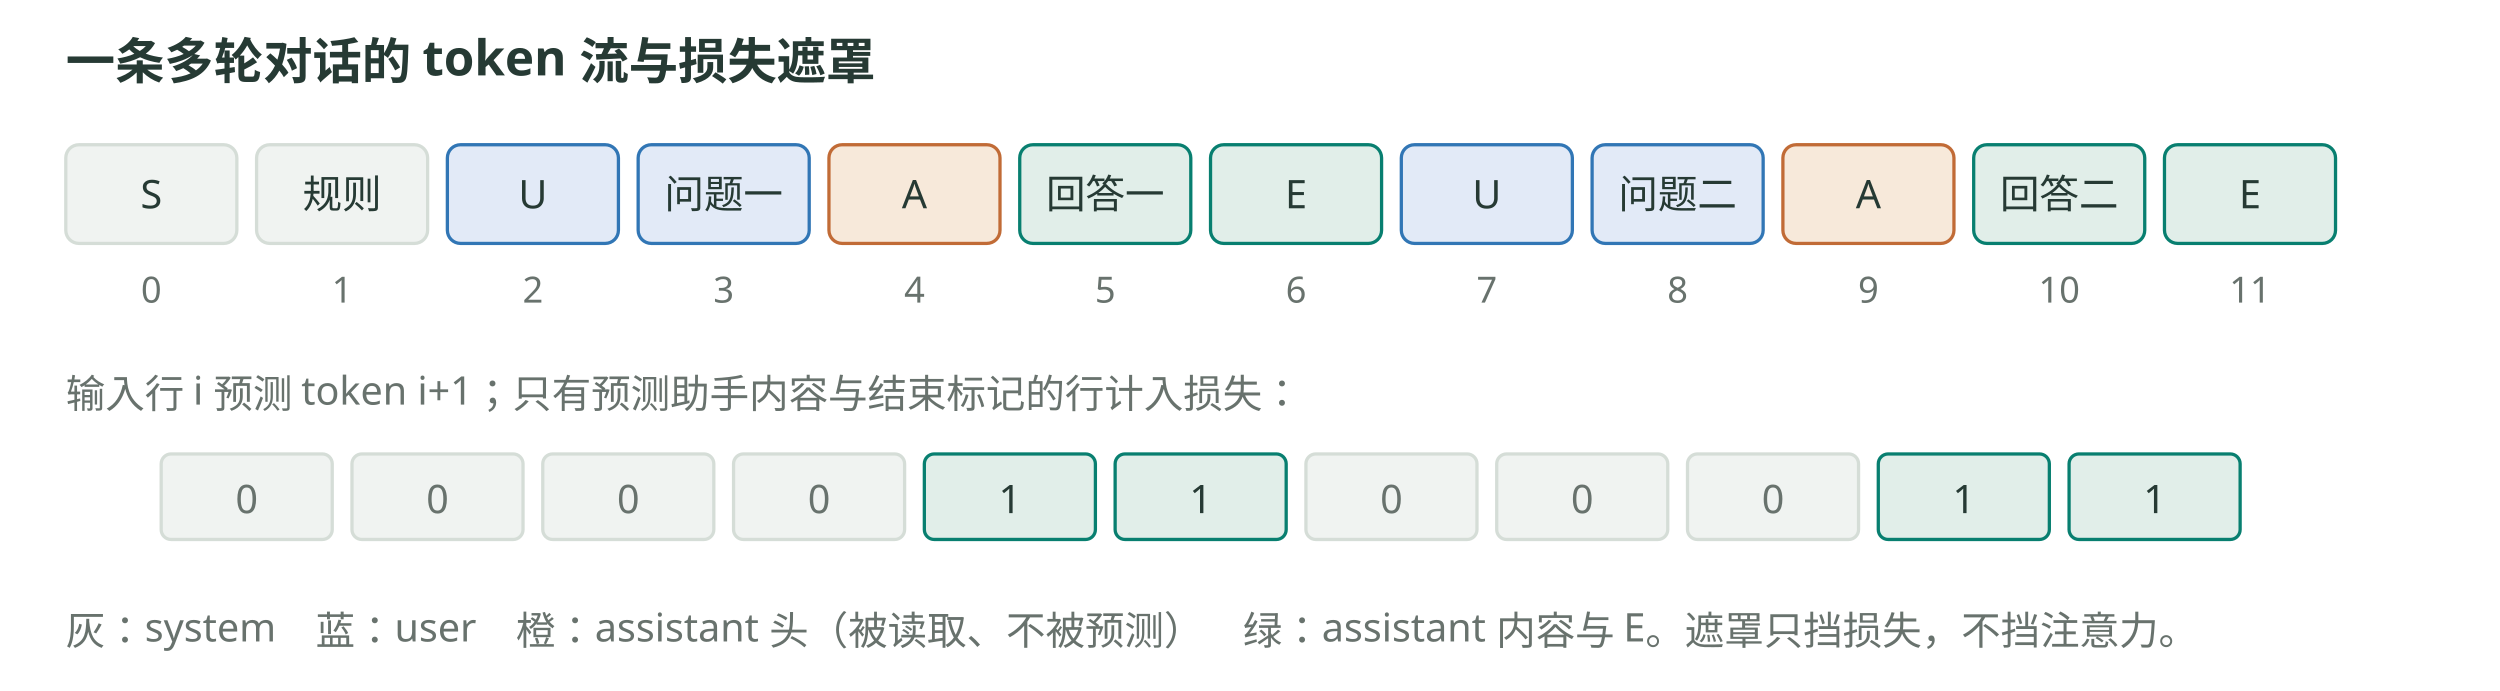
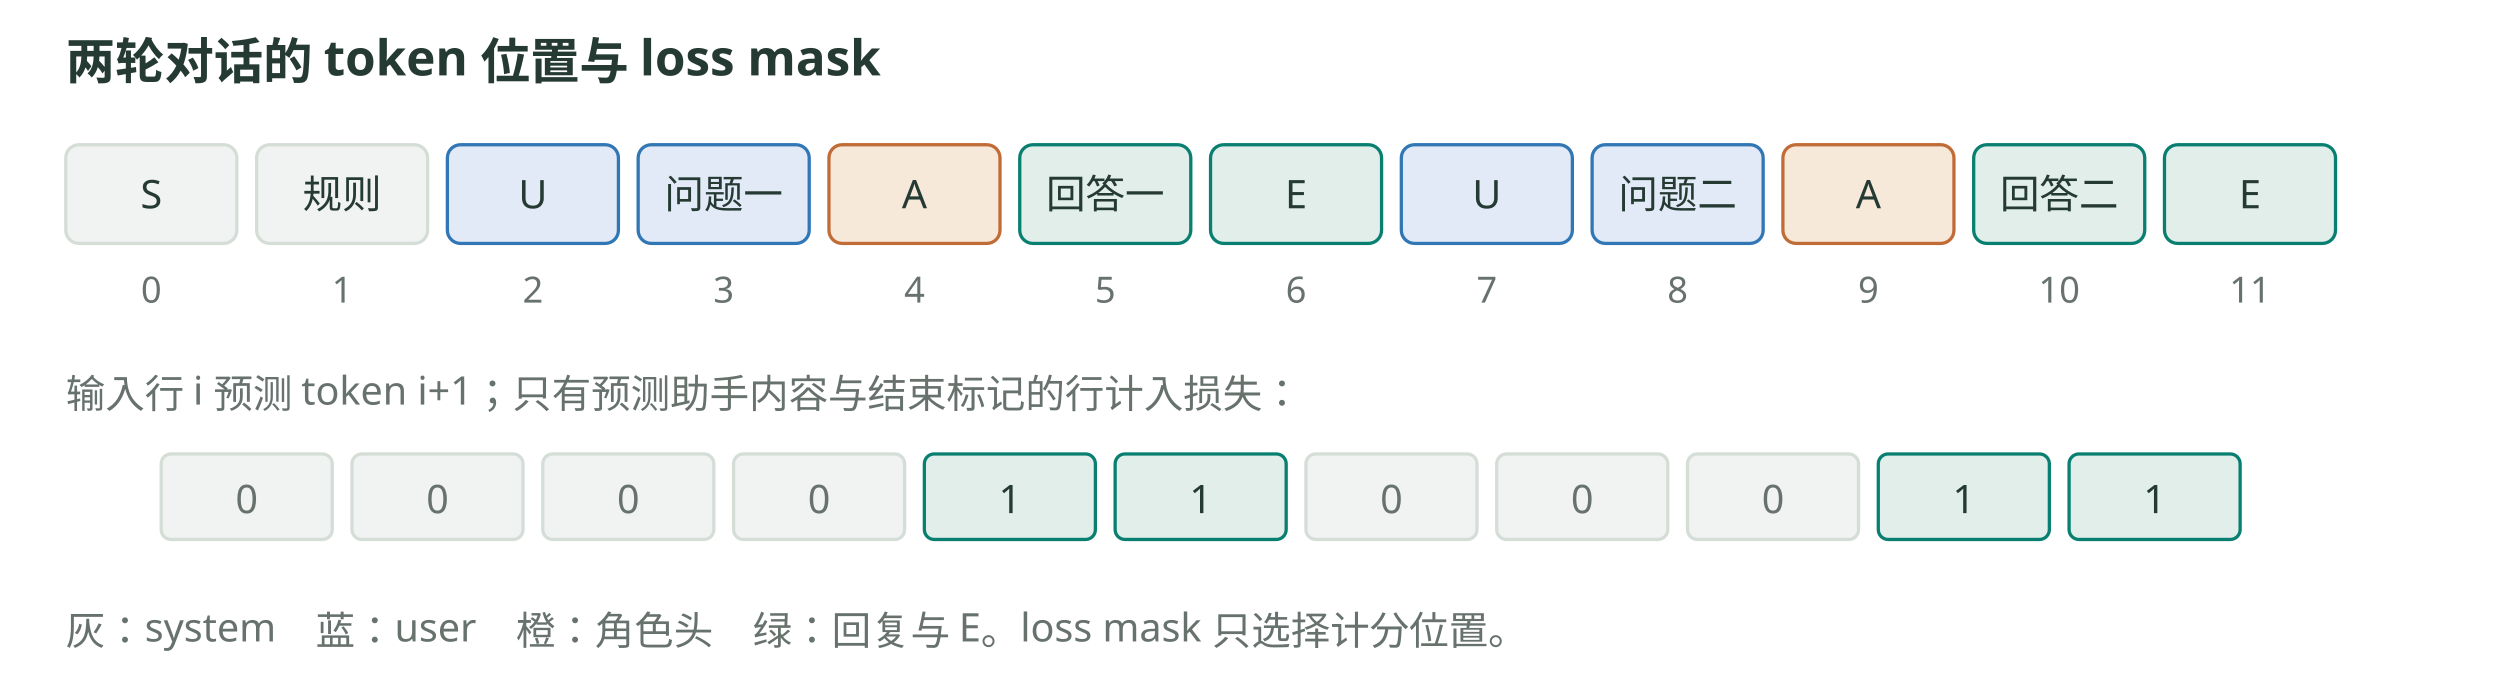
<svg xmlns="http://www.w3.org/2000/svg" viewBox="0 0 760 210">
  <defs>
    <marker id="arrow" viewBox="0 0 10 10" refX="8" refY="5" markerWidth="7" markerHeight="7" orient="auto">
      <path d="M0 0L10 5L0 10Z" fill="#68726d" />
    </marker>
  </defs>
  <g font-family="sans-serif">
-     <text x="20" y="24" font-size="15" fill="#263a34" text-anchor="start" font-weight="600">一条多轮对话的 token 流与损失遮罩</text>
+     <text x="20" y="24" font-size="15" fill="#263a34" text-anchor="start" font-weight="600">两轮对话的 token 位置与 loss mask</text>
    <rect x="20" y="44" width="52" height="30" rx="4" fill="#f0f3f1" stroke="#d5ddd7" />
    <text x="46.0" y="63.32" font-size="12" fill="#263a34" text-anchor="middle">S</text>
    <text x="46.0" y="92" font-size="11" fill="#68726d" text-anchor="middle">0</text>
    <rect x="78" y="44" width="52" height="30" rx="4" fill="#f0f3f1" stroke="#d5ddd7" />
    <text x="104.0" y="63.32" font-size="12" fill="#263a34" text-anchor="middle">规则</text>
    <text x="104.0" y="92" font-size="11" fill="#68726d" text-anchor="middle">1</text>
    <rect x="136" y="44" width="52" height="30" rx="4" fill="#e2eaf7" stroke="#3176b5" />
    <text x="162.0" y="63.32" font-size="12" fill="#263a34" text-anchor="middle">U</text>
    <text x="162.0" y="92" font-size="11" fill="#68726d" text-anchor="middle">2</text>
    <rect x="194" y="44" width="52" height="30" rx="4" fill="#e2eaf7" stroke="#3176b5" />
    <text x="220.0" y="63.32" font-size="12" fill="#263a34" text-anchor="middle">问题一</text>
    <text x="220.0" y="92" font-size="11" fill="#68726d" text-anchor="middle">3</text>
    <rect x="252" y="44" width="52" height="30" rx="4" fill="#f7e9da" stroke="#c16b36" />
    <text x="278.0" y="63.32" font-size="12" fill="#263a34" text-anchor="middle">A</text>
    <text x="278.0" y="92" font-size="11" fill="#68726d" text-anchor="middle">4</text>
    <rect x="310" y="44" width="52" height="30" rx="4" fill="#e1eee9" stroke="#087f70" />
    <text x="336.0" y="63.32" font-size="12" fill="#263a34" text-anchor="middle">回答一</text>
    <text x="336.0" y="92" font-size="11" fill="#68726d" text-anchor="middle">5</text>
    <rect x="368" y="44" width="52" height="30" rx="4" fill="#e1eee9" stroke="#087f70" />
    <text x="394.0" y="63.32" font-size="12" fill="#263a34" text-anchor="middle">E</text>
    <text x="394.0" y="92" font-size="11" fill="#68726d" text-anchor="middle">6</text>
    <rect x="426" y="44" width="52" height="30" rx="4" fill="#e2eaf7" stroke="#3176b5" />
    <text x="452.0" y="63.32" font-size="12" fill="#263a34" text-anchor="middle">U</text>
    <text x="452.0" y="92" font-size="11" fill="#68726d" text-anchor="middle">7</text>
    <rect x="484" y="44" width="52" height="30" rx="4" fill="#e2eaf7" stroke="#3176b5" />
    <text x="510.0" y="63.32" font-size="12" fill="#263a34" text-anchor="middle">问题二</text>
    <text x="510.0" y="92" font-size="11" fill="#68726d" text-anchor="middle">8</text>
    <rect x="542" y="44" width="52" height="30" rx="4" fill="#f7e9da" stroke="#c16b36" />
    <text x="568.0" y="63.32" font-size="12" fill="#263a34" text-anchor="middle">A</text>
    <text x="568.0" y="92" font-size="11" fill="#68726d" text-anchor="middle">9</text>
    <rect x="600" y="44" width="52" height="30" rx="4" fill="#e1eee9" stroke="#087f70" />
    <text x="626.0" y="63.32" font-size="12" fill="#263a34" text-anchor="middle">回答二</text>
    <text x="626.0" y="92" font-size="11" fill="#68726d" text-anchor="middle">10</text>
    <rect x="658" y="44" width="52" height="30" rx="4" fill="#e1eee9" stroke="#087f70" />
    <text x="684.0" y="63.32" font-size="12" fill="#263a34" text-anchor="middle">E</text>
    <text x="684.0" y="92" font-size="11" fill="#68726d" text-anchor="middle">11</text>
    <text x="20" y="124" font-size="12" fill="#68726d" text-anchor="start">输入行 i 预测 token i+1；只有预测助手内容与结束标记的行计入损失：</text>
    <rect x="49.0" y="138" width="52" height="26" rx="3" fill="#f0f3f1" stroke="#d5ddd7" />
    <text x="75.0" y="156" font-size="12" fill="#68726d" text-anchor="middle">0</text>
    <rect x="107.0" y="138" width="52" height="26" rx="3" fill="#f0f3f1" stroke="#d5ddd7" />
    <text x="133.0" y="156" font-size="12" fill="#68726d" text-anchor="middle">0</text>
    <rect x="165.0" y="138" width="52" height="26" rx="3" fill="#f0f3f1" stroke="#d5ddd7" />
    <text x="191.0" y="156" font-size="12" fill="#68726d" text-anchor="middle">0</text>
    <rect x="223.0" y="138" width="52" height="26" rx="3" fill="#f0f3f1" stroke="#d5ddd7" />
    <text x="249.0" y="156" font-size="12" fill="#68726d" text-anchor="middle">0</text>
    <rect x="281.0" y="138" width="52" height="26" rx="3" fill="#e1eee9" stroke="#087f70" />
    <text x="307.0" y="156" font-size="12" fill="#263a34" text-anchor="middle">1</text>
    <rect x="339.0" y="138" width="52" height="26" rx="3" fill="#e1eee9" stroke="#087f70" />
    <text x="365.0" y="156" font-size="12" fill="#263a34" text-anchor="middle">1</text>
    <rect x="397.0" y="138" width="52" height="26" rx="3" fill="#f0f3f1" stroke="#d5ddd7" />
    <text x="423.0" y="156" font-size="12" fill="#68726d" text-anchor="middle">0</text>
    <rect x="455.0" y="138" width="52" height="26" rx="3" fill="#f0f3f1" stroke="#d5ddd7" />
    <text x="481.0" y="156" font-size="12" fill="#68726d" text-anchor="middle">0</text>
    <rect x="513.0" y="138" width="52" height="26" rx="3" fill="#f0f3f1" stroke="#d5ddd7" />
    <text x="539.0" y="156" font-size="12" fill="#68726d" text-anchor="middle">0</text>
    <rect x="571.0" y="138" width="52" height="26" rx="3" fill="#e1eee9" stroke="#087f70" />
    <text x="597.0" y="156" font-size="12" fill="#263a34" text-anchor="middle">1</text>
    <rect x="629.0" y="138" width="52" height="26" rx="3" fill="#e1eee9" stroke="#087f70" />
    <text x="655.0" y="156" font-size="12" fill="#263a34" text-anchor="middle">1</text>
-     <text x="20" y="196" font-size="12" fill="#68726d" text-anchor="start">灰：system　蓝：user　橙：assistant 头（被读取、不被预测）　绿：assistant 内容与 E。遮罩只挡损失，不挡注意力。</text>
+     <text x="20" y="196" font-size="12" fill="#68726d" text-anchor="start">灰：system　蓝：user　橙：角色头　绿：回复与 E。loss mask 只选择计分位置。</text>
  </g>
</svg>
